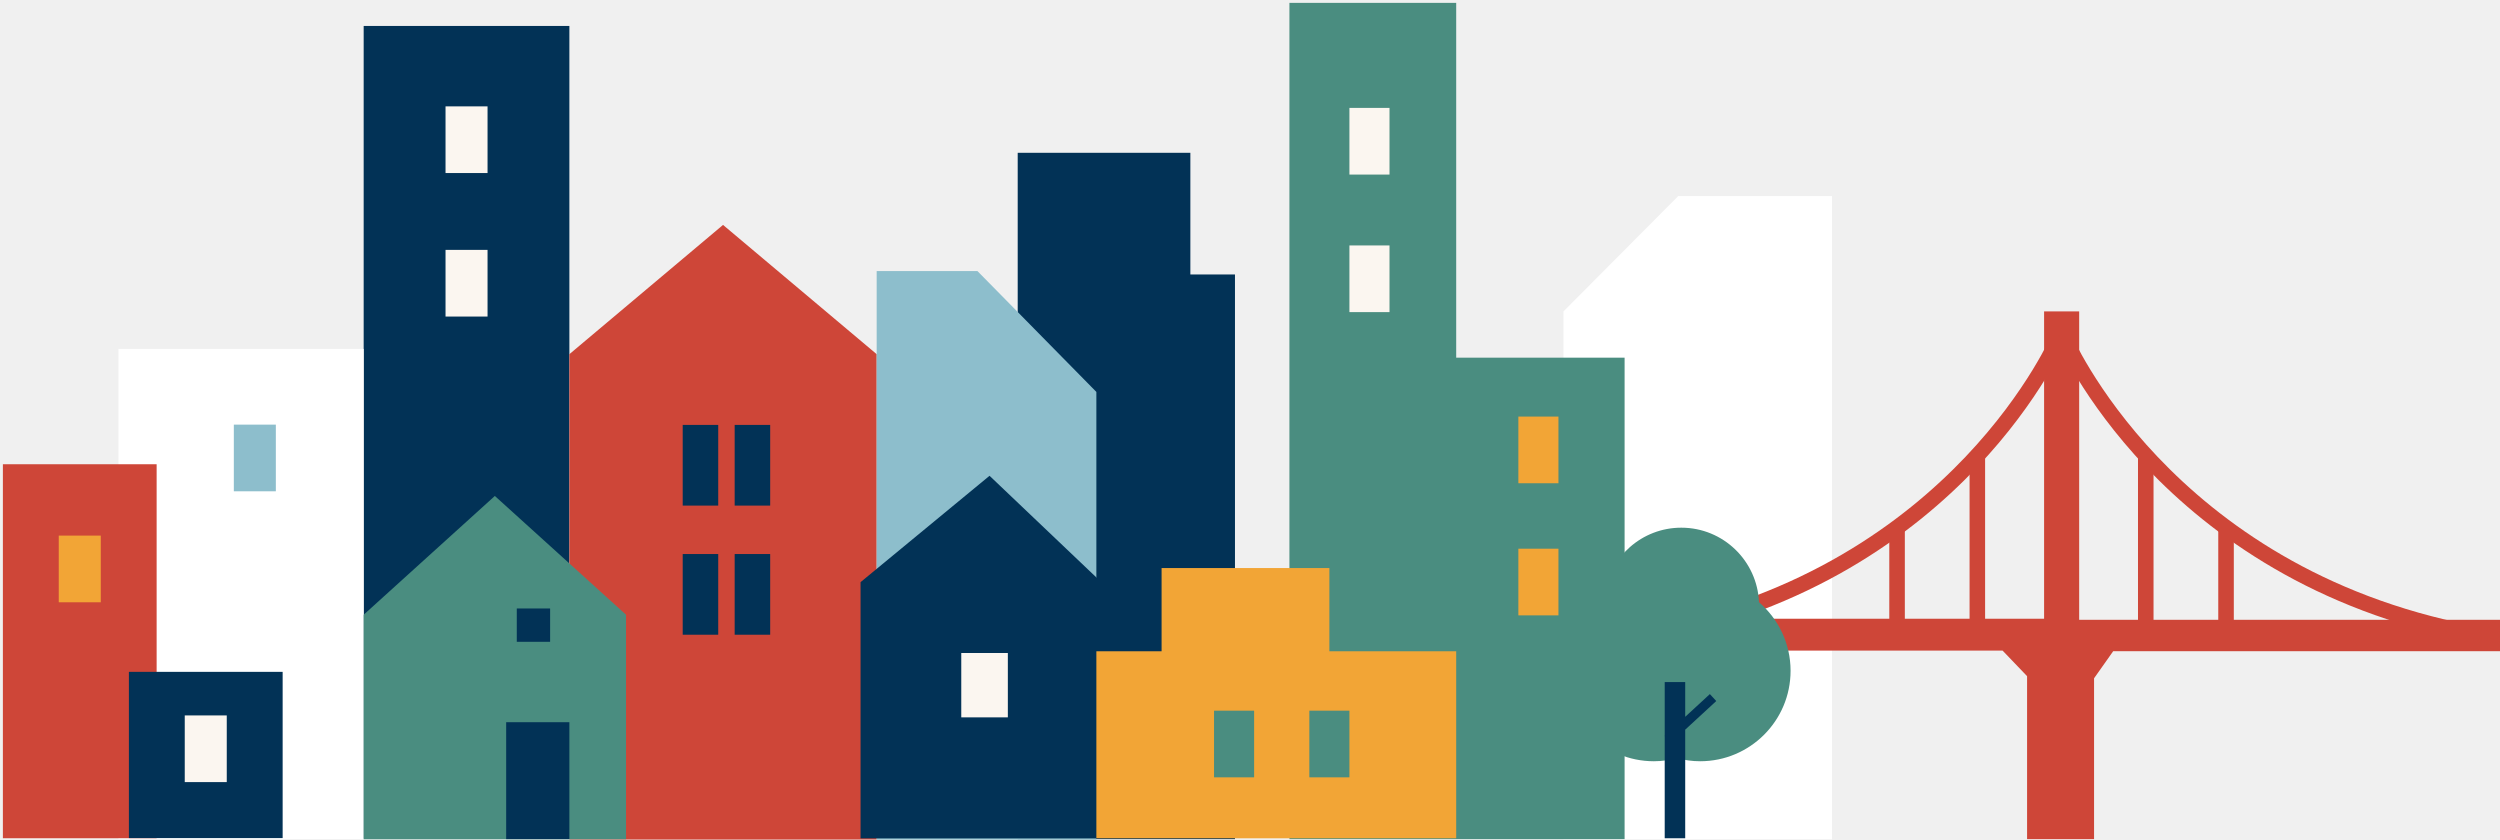
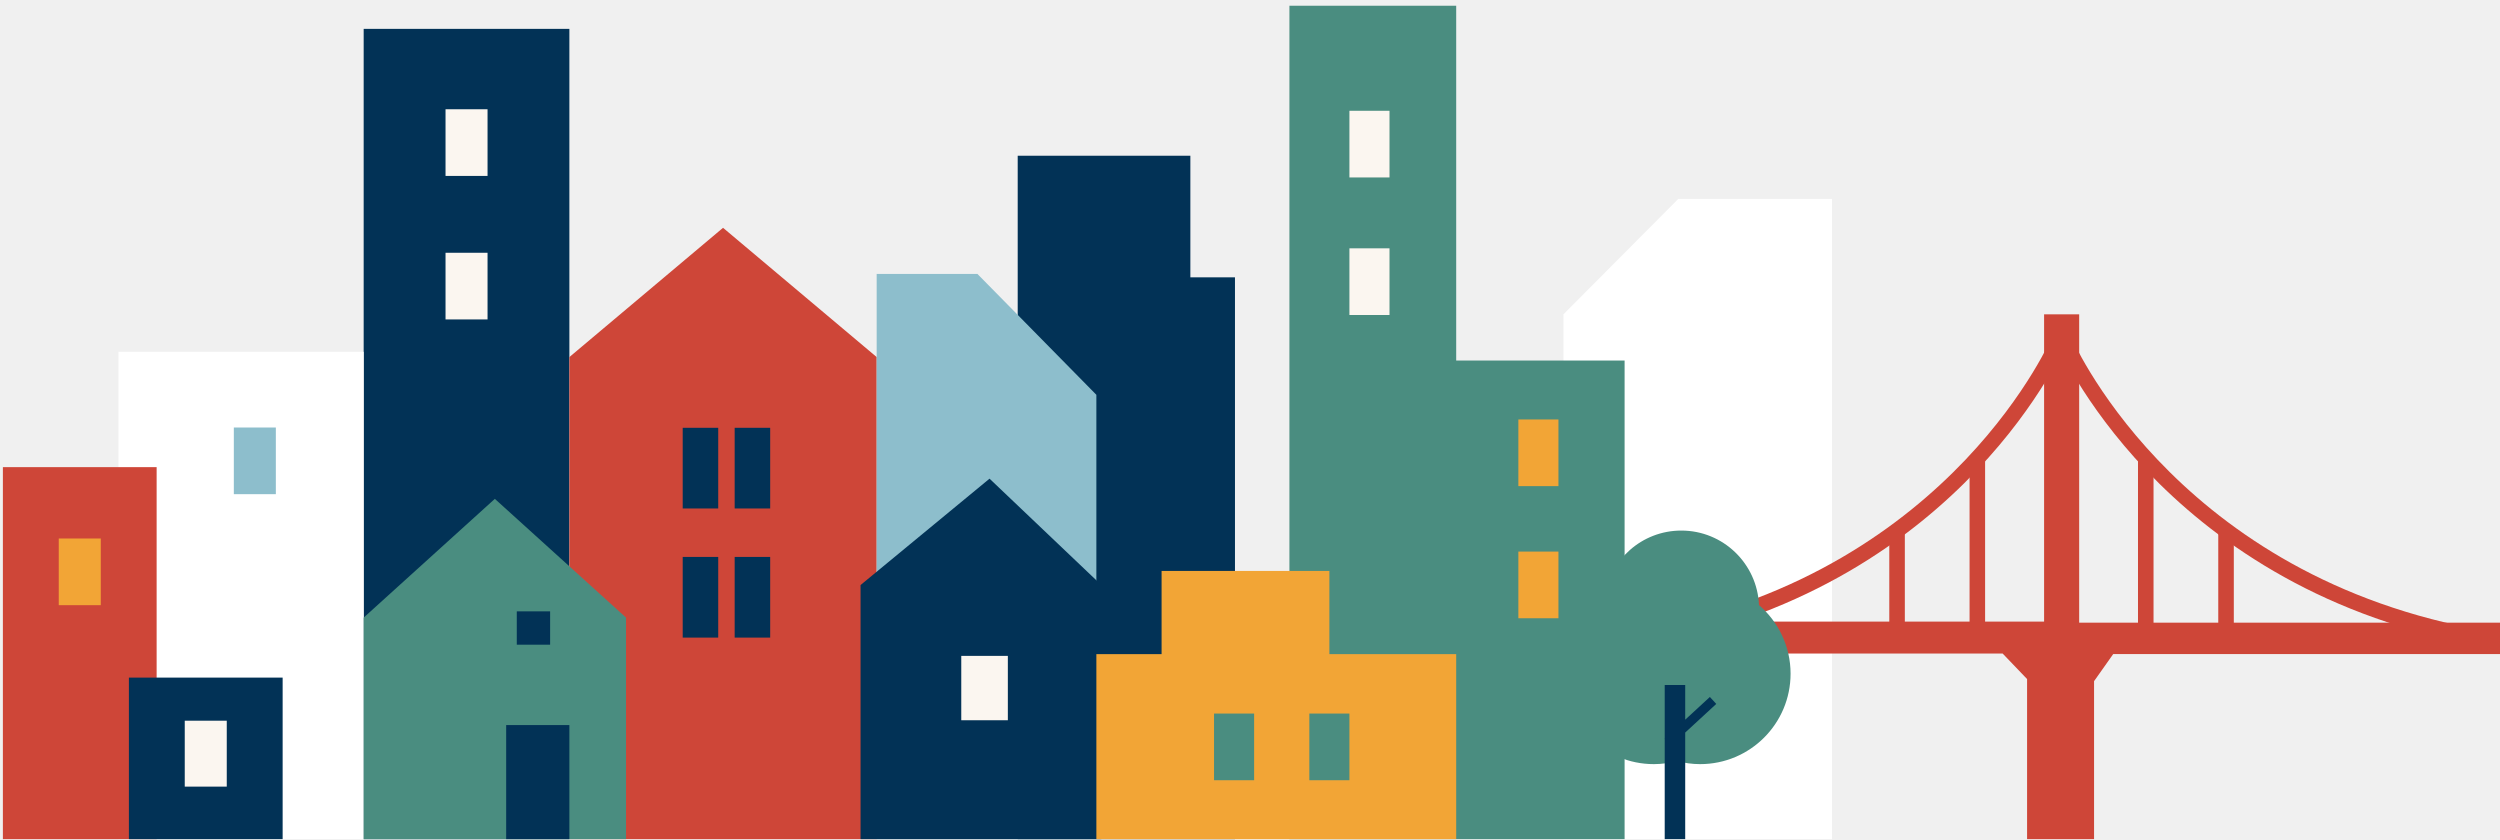
<svg xmlns="http://www.w3.org/2000/svg" width="867" height="291" viewBox="0 0 867 291" fill="none">
  <g clip-path="url(#clip0_46_14859)">
-     <path d="M197.46 9H126.12V290.75H197.46V9Z" fill="#023256" />
-     <path d="M169.08 36.89H154.51V60.01H169.08V36.89Z" fill="#FBF6F0" />
-     <path d="M169.08 86.66H154.51V109.78H169.08V86.66Z" fill="#FBF6F0" />
-     <path d="M542.2 291.05H635.34V68H582.01L542.2 108.01V291.05Z" fill="white" />
-     <path d="M702.99 291.4V234.49L694.51 225.64H542.2V214.58H708.89V108H721.06V214.95H867.1V225.83H732.86L726.22 235.23V291.29L702.99 291.4Z" fill="#CE4638" />
-     <path d="M715.62 116.54C715.62 116.54 750.36 198.93 857.12 219.61" stroke-width="5.39" stroke-miterlimit="10" stroke="#CE4638" />
-     <path d="M744.15 157.99V219.62" stroke-width="5.39" stroke-miterlimit="10" stroke="#CE4638" />
-     <path d="M771.99 182.97V219.62" stroke-width="5.39" stroke-miterlimit="10" stroke="#CE4638" />
-     <path d="M714.27 116.54C714.27 116.54 679.53 198.93 572.77 219.61" stroke-width="5.39" stroke-miterlimit="10" stroke="#CE4638" />
-     <path d="M685.74 157.99V219.62" stroke-width="5.39" stroke-miterlimit="10" stroke="#CE4638" />
-     <path d="M657.9 182.97V219.62" stroke-width="5.39" stroke-miterlimit="10" stroke="#CE4638" />
-     <path d="M610.02 208.85C609.41 194.48 597.6 183 583.08 183C569.38 183 558.09 193.21 556.34 206.43C547.82 212.04 542.19 221.67 542.19 232.63C542.19 249.95 556.23 264 573.56 264C576.34 264 579.02 263.6 581.58 262.93C584.14 263.61 586.82 264 589.6 264C606.92 264 620.97 249.96 620.97 232.63C620.97 223.11 616.71 214.6 610.02 208.85Z" fill="#4A8D80" />
-     <path d="M595.2 243.12L592.98 240.71L584.43 248.59V236.55H577.32V255.14L577.23 255.23L577.32 255.33V290.7H584.43V253.05L595.2 243.12Z" fill="#023256" />
-     <path d="M412.82 95.19V53H352.94V291.11H368.4H412.82H428.29V95.19H412.82Z" fill="#023256" />
-     <path d="M126.12 121H41.09V291.06H126.12V121Z" fill="white" />
-     <path d="M95.66 147.26H81.09V170.38H95.66V147.26Z" fill="#8DBECC" />
-     <path d="M54.32 161H1V290.7H54.32V161Z" fill="#CE4638" />
-     <path d="M34.95 185.75H20.38V208.87H34.95V185.75Z" fill="#F2A536" />
-     <path d="M98.02 233H44.7V290.65H98.02V233Z" fill="#023256" />
-     <path d="M78.64 248.11H64.07V271.23H78.64V248.11Z" fill="#FBF6F0" />
-     <path d="M304.03 291.16H197.46V122.83L250.75 78L304.03 122.83V291.16Z" fill="#CE4638" />
-     <path d="M249.08 147.36H236.76V175.34H249.08V147.36Z" fill="#023256" />
-     <path d="M267.1 147.36H254.78V175.34H267.1V147.36Z" fill="#023256" />
-     <path d="M249.08 192.14H236.76V220.12H249.08V192.14Z" fill="#023256" />
-     <path d="M267.1 192.14H254.78V220.12H267.1V192.14Z" fill="#023256" />
-     <path d="M217.11 291.06H126.12V213.19L171.61 172L217.11 213.19V291.06Z" fill="#4A8D80" />
-     <path d="M197.46 250.45H175.54V291.06H197.46V250.45Z" fill="#023256" />
-     <path d="M190.78 211.02H179.22V222.58H190.78V211.02Z" fill="#023256" />
-     <path d="M380.22 291.19H304.03V94H338.97L380.22 135.92V291.19Z" fill="#8DBECC" />
-     <path d="M381.94 201.89L343.17 165L298.44 201.89V290.75H381.94V201.89Z" fill="#023256" />
-     <path d="M349.52 226.46H333.37V248.78H349.52V226.46Z" fill="#FBF6F0" />
-     <path d="M505.01 124.04V1H447.17V291.28H455.81H505.01H563.41V124.04H505.01Z" fill="#4A8D80" />
-     <path d="M481.88 37.42H467.98V60.54H481.88V37.42Z" fill="#FBF6F0" />
-     <path d="M481.88 85.12H467.98V108.24H481.88V85.12Z" fill="#FBF6F0" />
-     <path d="M540.47 144.47H526.57V167.59H540.47V144.47Z" fill="#F2A536" />
-     <path d="M540.47 190.29H526.57V213.41H540.47V190.29Z" fill="#F2A536" />
-     <path d="M402.84 197V225.86H380.22V290.72H402.84H421.03H505.01V225.86H461.03V197H402.84Z" fill="#F2A536" />
-     <path d="M434.93 246.46H421.03V269.58H434.93V246.46Z" fill="#4A8D80" />
-     <path d="M467.98 246.46H454.08V269.58H467.98V246.46Z" fill="#4A8D80" />
+     <path d="M197.46 10H126.12V291.75H197.46V10Z" fill="#023256" />
+     <path d="M169.08 37.89H154.51V61.01H169.08V37.89Z" fill="#FBF6F0" />
+     <path d="M169.08 87.66H154.51V110.78H169.08V87.66Z" fill="#FBF6F0" />
+     <path d="M542.2 292.05H635.34V69H582.01L542.2 109.01V292.05Z" fill="white" />
+     <path d="M702.99 292.4V235.49L694.51 226.64H542.2V215.58H708.89V109H721.06V215.95H867.1V226.83H732.86L726.22 236.23V292.29L702.99 292.4Z" fill="#CE4638" />
+     <path d="M715.62 117.54C715.62 117.54 750.36 199.93 857.12 220.61" stroke-width="5.39" stroke-miterlimit="10" stroke="#CE4638" />
+     <path d="M744.15 158.99V220.62" stroke-width="5.39" stroke-miterlimit="10" stroke="#CE4638" />
+     <path d="M771.99 183.97V220.62" stroke-width="5.39" stroke-miterlimit="10" stroke="#CE4638" />
+     <path d="M714.27 117.54C714.27 117.54 679.53 199.93 572.77 220.61" stroke-width="5.39" stroke-miterlimit="10" stroke="#CE4638" />
+     <path d="M685.74 158.99V220.62" stroke-width="5.39" stroke-miterlimit="10" stroke="#CE4638" />
+     <path d="M657.9 183.97V220.62" stroke-width="5.39" stroke-miterlimit="10" stroke="#CE4638" />
+     <path d="M610.02 209.85C609.41 195.48 597.6 184 583.08 184C569.38 184 558.09 194.21 556.34 207.43C547.82 213.04 542.19 222.67 542.19 233.63C542.19 250.95 556.23 265 573.56 265C576.34 265 579.02 264.6 581.58 263.93C584.14 264.61 586.82 265 589.6 265C606.92 265 620.97 250.96 620.97 233.63C620.97 224.11 616.71 215.6 610.02 209.85Z" fill="#4A8D80" />
+     <path d="M595.2 244.12L592.98 241.71L584.43 249.59V237.55H577.32V256.14L577.23 256.23L577.32 256.33V291.7H584.43V254.05L595.2 244.12Z" fill="#023256" />
+     <path d="M412.82 96.19V54H352.94V292.11H368.4H412.82H428.29V96.19H412.82Z" fill="#023256" />
+     <path d="M126.12 122H41.09V292.06H126.12V122Z" fill="white" />
+     <path d="M95.66 148.26H81.09V171.38H95.66V148.26Z" fill="#8DBECC" />
+     <path d="M54.32 162H1V291.7H54.32V162Z" fill="#CE4638" />
+     <path d="M34.95 186.75H20.38V209.87H34.95V186.75Z" fill="#F2A536" />
+     <path d="M98.02 235H44.7V292H98.02V235Z" fill="#023256" />
+     <path d="M78.64 249.94H64.07V272.799H78.64V249.94Z" fill="#FBF6F0" />
+     <path d="M304.03 292.16H197.46V123.83L250.75 79L304.03 123.83V292.16Z" fill="#CE4638" />
+     <path d="M249.08 148.36H236.76V176.34H249.08V148.36Z" fill="#023256" />
+     <path d="M267.1 148.36H254.78V176.34H267.1V148.36Z" fill="#023256" />
+     <path d="M249.08 193.14H236.76V221.12H249.08V193.14Z" fill="#023256" />
+     <path d="M267.1 193.14H254.78V221.12H267.1V193.14Z" fill="#023256" />
+     <path d="M217.11 292.06H126.12V214.19L171.61 173L217.11 214.19V292.06Z" fill="#4A8D80" />
+     <path d="M197.46 251.45H175.54V292.06H197.46V251.45Z" fill="#023256" />
+     <path d="M190.78 212.02H179.22V223.58H190.78V212.02Z" fill="#023256" />
+     <path d="M380.22 292.19H304.03V95H338.97L380.22 136.92V292.19Z" fill="#8DBECC" />
+     <path d="M381.94 202.89L343.17 166L298.44 202.89V291.75H381.94V202.89Z" fill="#023256" />
+     <path d="M349.52 227.46H333.37V249.78H349.52V227.46Z" fill="#FBF6F0" />
+     <path d="M505.01 125.04V2H447.17V292.28H455.81H505.01H563.41V125.04H505.01Z" fill="#4A8D80" />
+     <path d="M481.88 38.42H467.98V61.54H481.88V38.42Z" fill="#FBF6F0" />
+     <path d="M481.88 86.12H467.98V109.24H481.88V86.12Z" fill="#FBF6F0" />
+     <path d="M540.47 145.47H526.57V168.59H540.47V145.47Z" fill="#F2A536" />
+     <path d="M540.47 191.29H526.57V214.41H540.47V191.29Z" fill="#F2A536" />
+     <path d="M402.84 198V226.86H380.22V291.72H402.84H421.03H505.01V226.86H461.03V198H402.84Z" fill="#F2A536" />
+     <path d="M434.93 247.46H421.03V270.58H434.93V247.46Z" fill="#4A8D80" />
+     <path d="M467.98 247.46H454.08V270.58H467.98V247.46Z" fill="#4A8D80" />
  </g>
  <defs>
    <clipPath id="clip0_46_14859">
      <rect width="867" height="291" fill="white" />
    </clipPath>
  </defs>
</svg>
